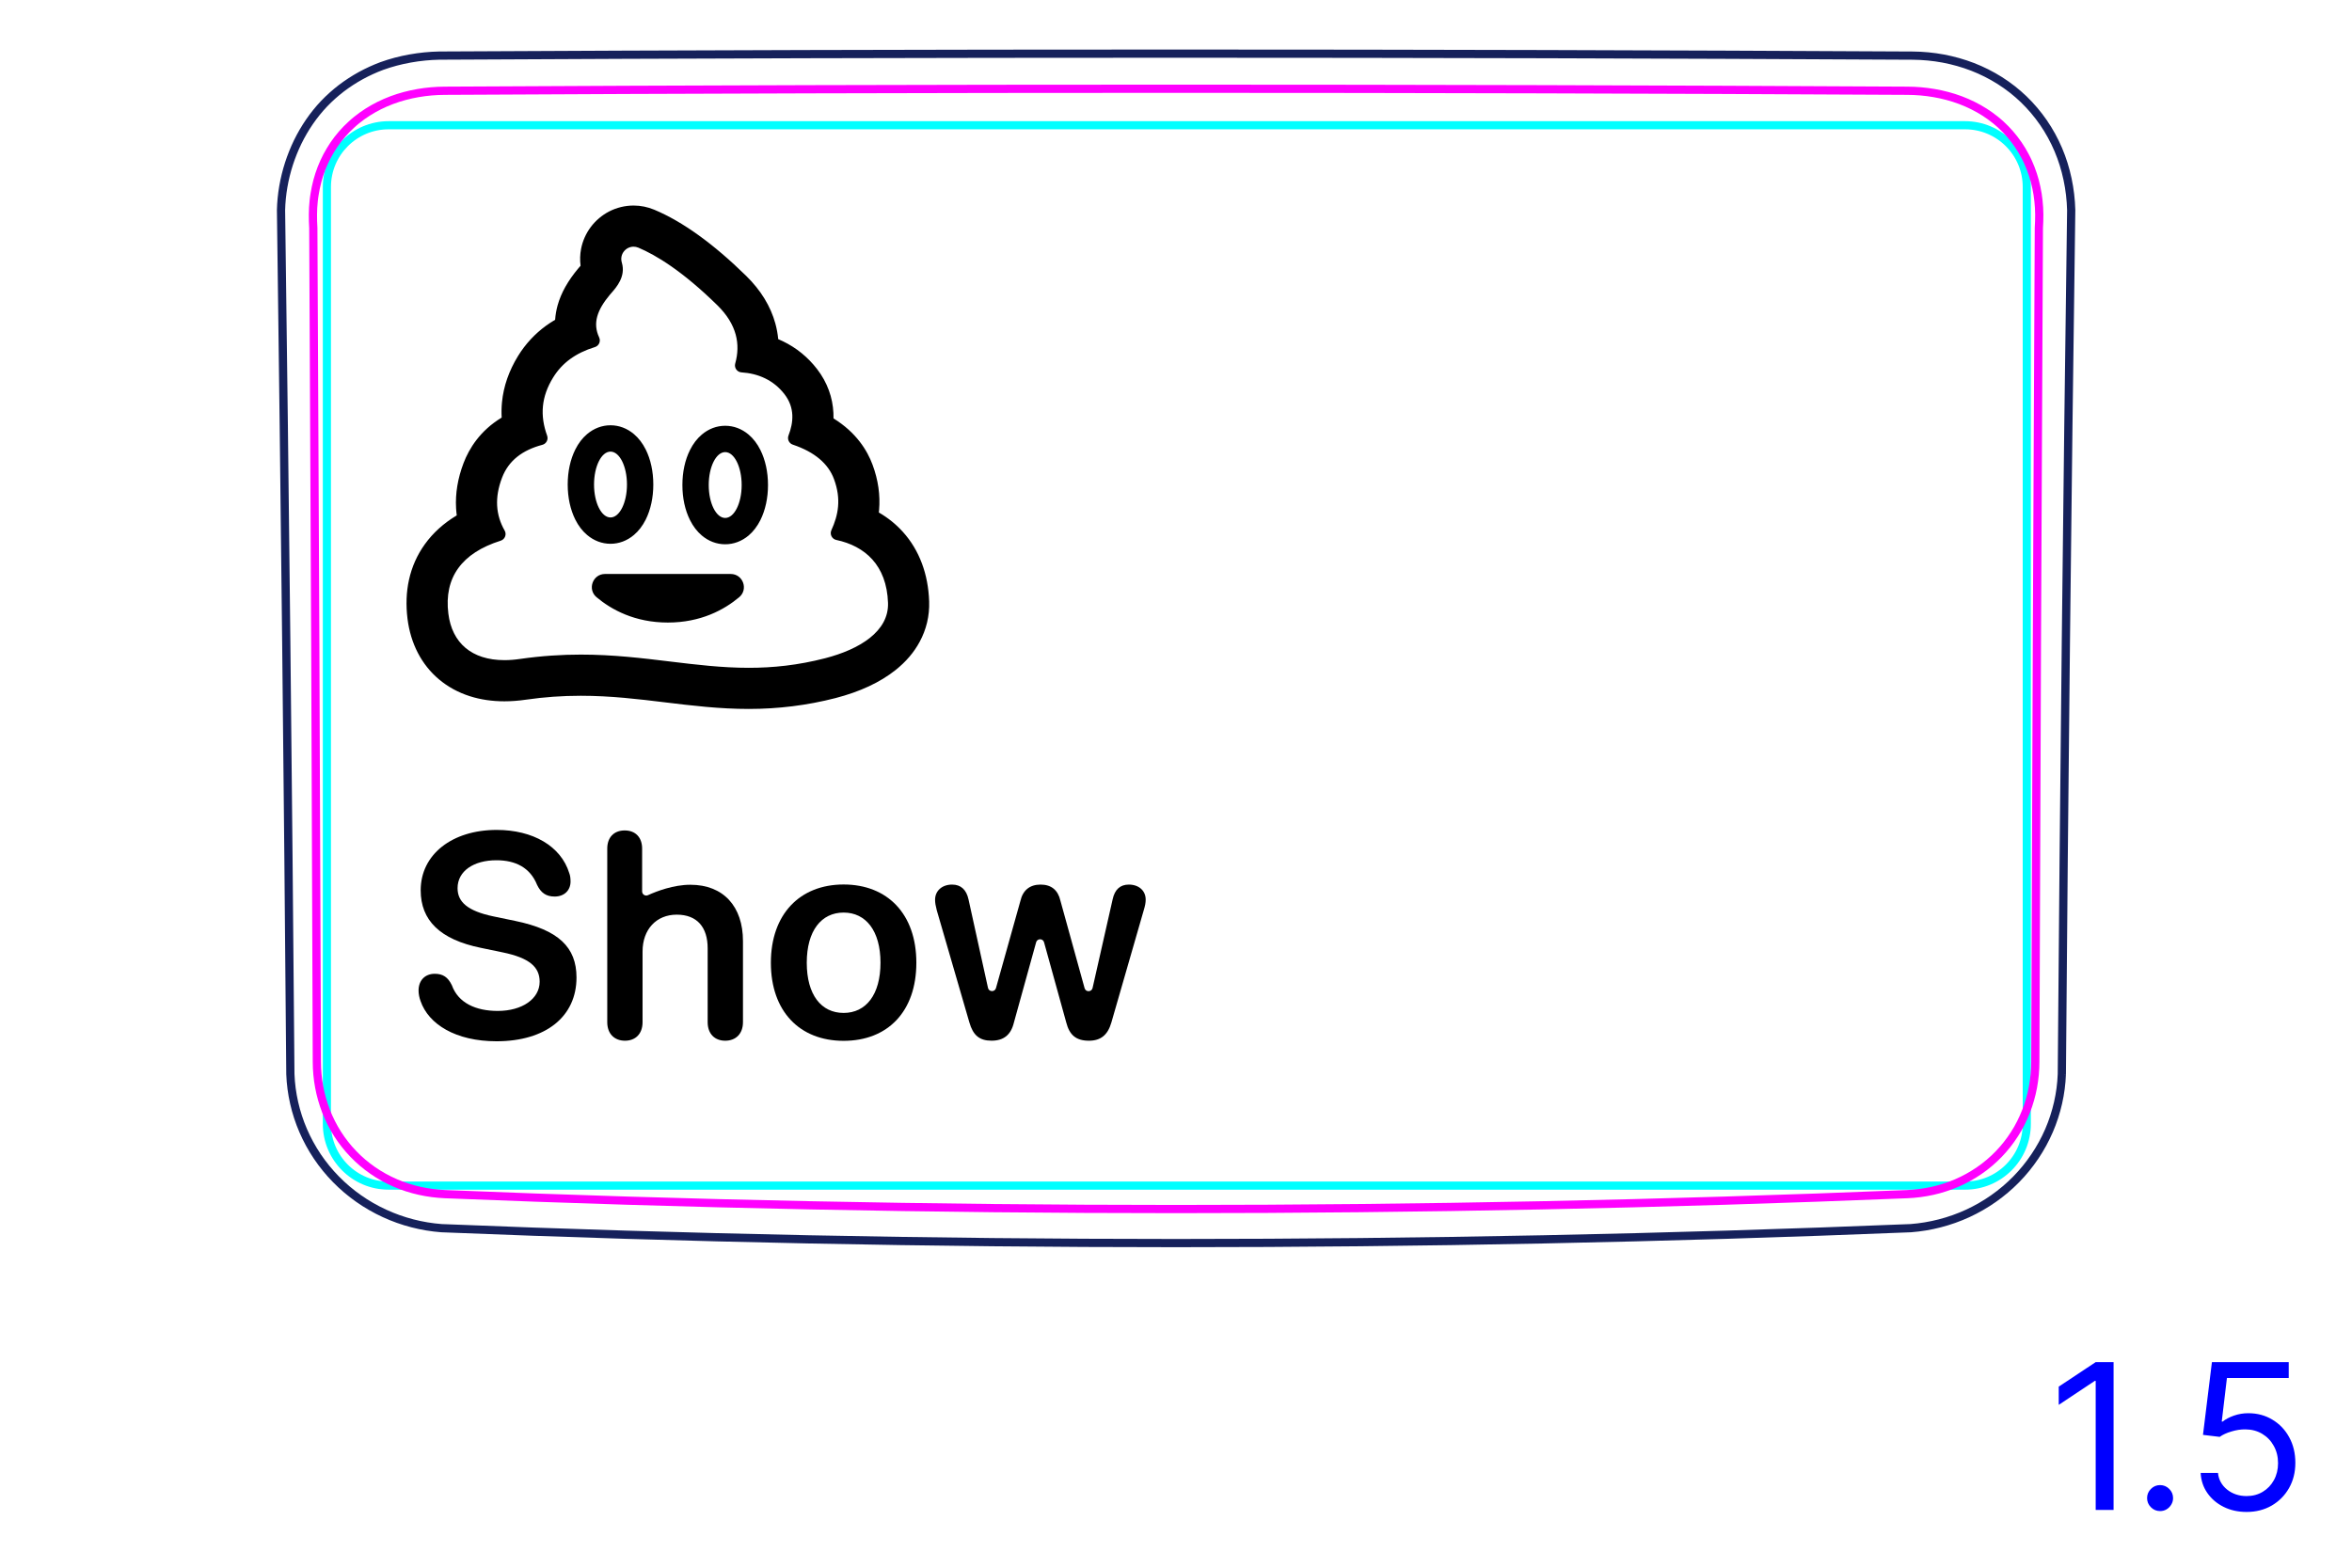
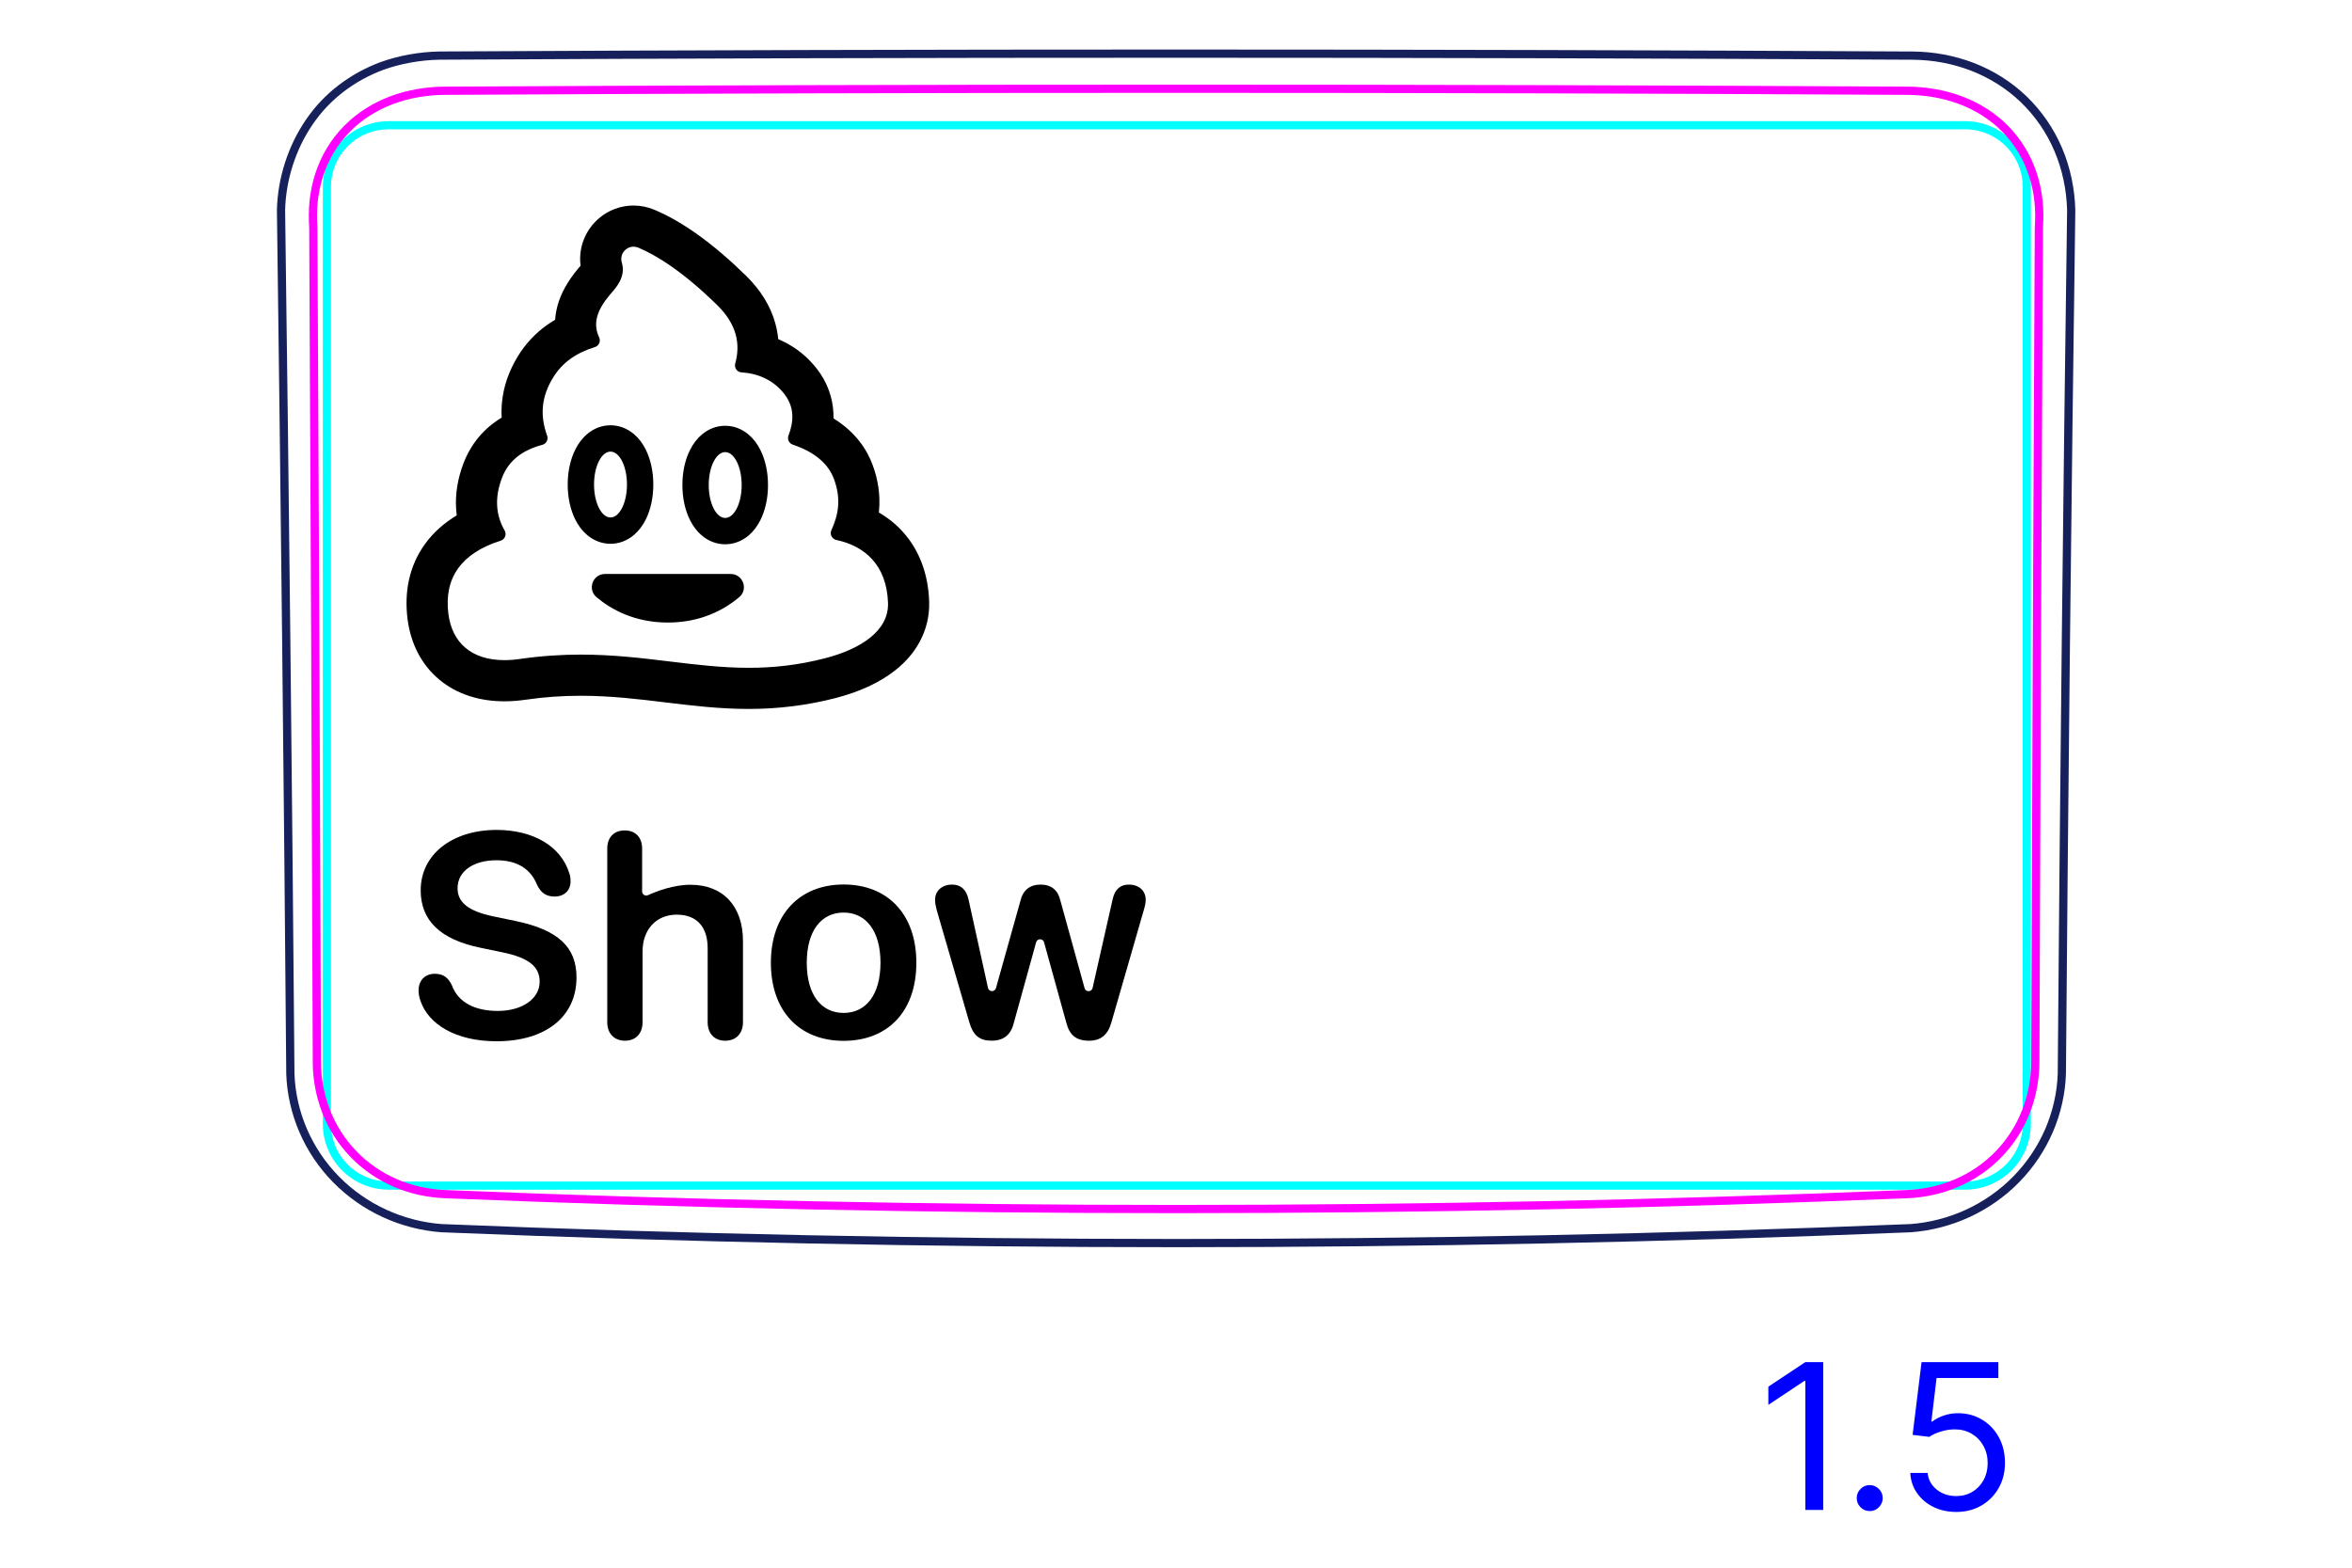
<svg xmlns="http://www.w3.org/2000/svg" width="81" height="54" viewBox="0 0 81 54" fill="none">
  <path d="M71.007 37.003C71.085 27.081 71.192 17.159 71.33 7.237C71.32 6.88 71.279 6.523 71.204 6.172C71.13 5.823 71.025 5.482 70.885 5.154C70.747 4.829 70.576 4.517 70.376 4.225C70.176 3.935 69.948 3.665 69.695 3.421C69.442 3.178 69.165 2.961 68.869 2.774C68.573 2.587 68.258 2.429 67.933 2.303C67.606 2.177 67.267 2.082 66.924 2.017C66.578 1.953 66.228 1.919 65.874 1.916C48.961 1.825 32.045 1.825 15.132 1.915C14.794 1.922 14.457 1.955 14.124 2.015C13.792 2.074 13.464 2.16 13.149 2.274C12.9 2.367 12.658 2.478 12.425 2.605C12.193 2.733 11.969 2.878 11.757 3.039C11.546 3.201 11.347 3.379 11.163 3.571C10.978 3.765 10.81 3.974 10.659 4.194C10.507 4.415 10.372 4.648 10.254 4.888C10.136 5.131 10.036 5.381 9.952 5.639C9.786 6.155 9.691 6.697 9.678 7.236C9.812 17.158 9.919 27.08 10 37.001C10.025 37.663 10.175 38.327 10.44 38.941C10.709 39.566 11.095 40.139 11.571 40.623C12.05 41.111 12.618 41.51 13.241 41.796C13.858 42.081 14.529 42.254 15.203 42.305C23.632 42.648 32.067 42.819 40.503 42.819C48.939 42.819 57.374 42.648 65.804 42.305C66.478 42.254 67.148 42.081 67.766 41.797C68.388 41.51 68.957 41.111 69.436 40.623C69.911 40.138 70.297 39.566 70.567 38.941C70.831 38.328 70.983 37.664 71.007 37.001" stroke="#16215B" stroke-width="0.283" stroke-miterlimit="10" />
  <path d="M11.258 38.713V6.44C11.258 5.266 12.209 4.314 13.384 4.314H16.927H64.131H67.674C68.848 4.314 69.8 5.266 69.8 6.44V38.713C69.8 39.887 68.848 40.839 67.674 40.839L13.384 40.839C12.209 40.839 11.258 39.887 11.258 38.713Z" stroke="#00FFFF" stroke-width="0.28" stroke-miterlimit="10" />
  <path d="M65.68 41.133C48.937 41.818 32.069 41.818 15.326 41.133C15.03 41.12 14.738 41.083 14.449 41.018C14.304 40.986 14.162 40.947 14.022 40.902C13.883 40.856 13.745 40.805 13.61 40.746C13.475 40.688 13.344 40.623 13.215 40.552C13.15 40.516 13.086 40.478 13.022 40.439C12.96 40.4 12.898 40.36 12.838 40.318C12.596 40.15 12.372 39.961 12.169 39.749C12.118 39.696 12.068 39.642 12.019 39.586C11.971 39.531 11.924 39.473 11.878 39.415C11.787 39.3 11.702 39.18 11.624 39.057C11.468 38.811 11.337 38.552 11.23 38.28C11.204 38.211 11.179 38.142 11.156 38.073C11.133 38.003 11.111 37.933 11.091 37.863C11.052 37.723 11.018 37.582 10.992 37.44C10.939 37.156 10.913 36.869 10.912 36.577C10.896 31.79 10.878 27.003 10.858 22.215C10.838 17.428 10.815 12.641 10.79 7.853C10.781 7.698 10.775 7.542 10.777 7.387C10.777 7.231 10.787 7.077 10.803 6.923C10.81 6.846 10.822 6.769 10.834 6.692C10.845 6.615 10.86 6.539 10.876 6.462C10.908 6.311 10.947 6.162 10.995 6.015C11.043 5.869 11.098 5.726 11.162 5.585C11.194 5.515 11.227 5.446 11.264 5.377C11.3 5.309 11.338 5.241 11.379 5.174C11.537 4.909 11.725 4.667 11.94 4.447C11.993 4.392 12.05 4.338 12.107 4.287C12.136 4.26 12.165 4.235 12.194 4.209C12.223 4.184 12.254 4.159 12.284 4.134C12.405 4.037 12.53 3.946 12.661 3.863C12.921 3.697 13.198 3.56 13.492 3.449C13.787 3.339 14.088 3.26 14.393 3.207C14.698 3.154 15.011 3.127 15.325 3.126C32.07 3.034 48.937 3.034 65.68 3.126C65.996 3.127 66.308 3.154 66.613 3.207C66.919 3.26 67.22 3.339 67.514 3.449C67.808 3.56 68.085 3.697 68.346 3.863C68.476 3.946 68.601 4.036 68.722 4.134C68.752 4.159 68.782 4.184 68.812 4.209C68.841 4.234 68.87 4.26 68.9 4.286C68.956 4.338 69.012 4.392 69.066 4.447C69.28 4.666 69.468 4.909 69.628 5.174C69.668 5.24 69.706 5.308 69.742 5.377C69.779 5.445 69.812 5.515 69.844 5.585C69.907 5.725 69.963 5.869 70.011 6.015C70.059 6.161 70.099 6.31 70.13 6.462C70.147 6.538 70.16 6.615 70.173 6.691C70.185 6.768 70.195 6.845 70.203 6.922C70.22 7.076 70.228 7.231 70.23 7.386C70.231 7.541 70.225 7.697 70.216 7.853C70.191 12.64 70.168 17.428 70.148 22.215C70.127 27.002 70.11 31.79 70.094 36.577C70.093 36.869 70.066 37.159 70.013 37.446C69.986 37.591 69.952 37.733 69.912 37.872C69.872 38.012 69.826 38.15 69.773 38.285C69.72 38.42 69.66 38.553 69.594 38.684C69.561 38.75 69.526 38.815 69.49 38.879C69.452 38.943 69.414 39.006 69.375 39.067C69.217 39.314 69.036 39.543 68.832 39.755C68.782 39.807 68.729 39.859 68.675 39.909C68.621 39.96 68.566 40.009 68.509 40.057C68.396 40.153 68.28 40.242 68.159 40.324C67.917 40.49 67.661 40.632 67.39 40.749C67.323 40.778 67.253 40.806 67.184 40.832C67.115 40.858 67.045 40.882 66.975 40.904C66.835 40.95 66.694 40.988 66.551 41.02C66.266 41.083 65.975 41.121 65.68 41.133Z" stroke="#FF00FF" stroke-width="0.283" stroke-miterlimit="10" stroke-linecap="round" stroke-linejoin="round" />
-   <path d="M72.789 46.919V52.01H72.173V47.565H72.143L70.9 48.391V47.764L72.173 46.919H72.789ZM74.39 52.05C74.268 52.05 74.162 52.006 74.075 51.918C73.987 51.83 73.943 51.725 73.943 51.602C73.943 51.48 73.987 51.374 74.075 51.287C74.162 51.199 74.268 51.155 74.39 51.155C74.513 51.155 74.618 51.199 74.706 51.287C74.794 51.374 74.838 51.48 74.838 51.602C74.838 51.684 74.817 51.758 74.776 51.826C74.736 51.894 74.682 51.949 74.614 51.99C74.548 52.03 74.473 52.05 74.39 52.05ZM77.369 52.08C77.077 52.08 76.814 52.022 76.581 51.906C76.347 51.79 76.16 51.63 76.019 51.428C75.878 51.226 75.801 50.996 75.788 50.737H76.385C76.408 50.968 76.512 51.158 76.698 51.309C76.885 51.458 77.109 51.533 77.369 51.533C77.578 51.533 77.763 51.484 77.926 51.386C78.09 51.288 78.218 51.154 78.311 50.983C78.406 50.811 78.453 50.616 78.453 50.399C78.453 50.177 78.404 49.979 78.306 49.805C78.21 49.629 78.077 49.491 77.908 49.39C77.739 49.289 77.546 49.237 77.329 49.236C77.173 49.234 77.013 49.258 76.849 49.308C76.685 49.356 76.55 49.418 76.444 49.494L75.868 49.425L76.176 46.919H78.821V47.466H76.693L76.514 48.967H76.544C76.648 48.885 76.779 48.816 76.936 48.761C77.094 48.706 77.258 48.679 77.428 48.679C77.74 48.679 78.018 48.754 78.261 48.903C78.507 49.05 78.699 49.252 78.838 49.509C78.979 49.766 79.049 50.059 79.049 50.389C79.049 50.714 78.976 51.004 78.831 51.259C78.686 51.513 78.487 51.713 78.234 51.861C77.98 52.007 77.692 52.08 77.369 52.08Z" fill="#0000FF" />
+   <path d="M62.789 46.919V52.01H62.173V47.565H62.143L60.9 48.391V47.764L62.173 46.919H62.789ZM64.39 52.05C64.268 52.05 64.162 52.006 64.075 51.918C63.987 51.83 63.943 51.725 63.943 51.602C63.943 51.48 63.987 51.374 64.075 51.287C64.162 51.199 64.268 51.155 64.39 51.155C64.513 51.155 64.618 51.199 64.706 51.287C64.794 51.374 64.838 51.48 64.838 51.602C64.838 51.684 64.817 51.758 64.776 51.826C64.736 51.894 64.682 51.949 64.614 51.99C64.548 52.03 64.473 52.05 64.39 52.05ZM67.369 52.08C67.077 52.08 66.814 52.022 66.581 51.906C66.347 51.79 66.16 51.63 66.019 51.428C65.878 51.226 65.801 50.996 65.788 50.737H66.385C66.408 50.968 66.512 51.158 66.698 51.309C66.885 51.458 67.109 51.533 67.369 51.533C67.578 51.533 67.763 51.484 67.926 51.386C68.09 51.288 68.218 51.154 68.311 50.983C68.406 50.811 68.453 50.616 68.453 50.399C68.453 50.177 68.404 49.979 68.306 49.805C68.21 49.629 68.077 49.491 67.908 49.39C67.739 49.289 67.546 49.237 67.329 49.236C67.173 49.234 67.013 49.258 66.849 49.308C66.685 49.356 66.55 49.418 66.444 49.494L65.868 49.425L66.176 46.919H68.821V47.466H66.693L66.514 48.967H66.544C66.648 48.885 66.779 48.816 66.936 48.761C67.094 48.706 67.258 48.679 67.428 48.679C67.74 48.679 68.018 48.754 68.261 48.903C68.507 49.05 68.699 49.252 68.838 49.509C68.979 49.766 69.049 50.059 69.049 50.389C69.049 50.714 68.976 51.004 68.831 51.259C68.686 51.513 68.487 51.713 68.234 51.861C67.98 52.007 67.692 52.08 67.369 52.08Z" fill="#0000FF" />
  <path fill-rule="evenodd" clip-rule="evenodd" d="M21.985 8.531C21.929 8.508 21.873 8.497 21.819 8.497L21.819 8.497C21.552 8.497 21.33 8.756 21.414 9.042L21.417 9.053C21.554 9.523 21.232 9.891 21.056 10.092L21.056 10.092C21.038 10.112 21.022 10.131 21.007 10.148C20.567 10.674 20.404 11.131 20.634 11.622C20.696 11.754 20.628 11.912 20.488 11.955C19.83 12.158 19.361 12.497 19.049 13.004C18.642 13.662 18.59 14.311 18.842 15.005C18.891 15.139 18.816 15.286 18.678 15.322C18.005 15.501 17.518 15.854 17.289 16.457C17.026 17.146 17.075 17.744 17.38 18.276C17.456 18.409 17.389 18.579 17.242 18.625C15.904 19.047 15.285 19.893 15.441 21.138C15.566 22.145 16.245 22.739 17.371 22.739C17.54 22.739 17.719 22.726 17.908 22.698C18.658 22.59 19.351 22.548 20.003 22.548C21.114 22.548 22.11 22.669 23.075 22.786H23.075H23.075C23.983 22.896 24.864 23.003 25.788 23.003C26.614 23.003 27.474 22.917 28.418 22.673C29.606 22.366 30.616 21.747 30.582 20.766C30.538 19.462 29.78 18.806 28.801 18.599C28.65 18.567 28.568 18.403 28.632 18.262C28.867 17.747 28.98 17.198 28.721 16.501C28.527 15.975 28.057 15.569 27.303 15.316C27.173 15.272 27.106 15.129 27.155 15.001C27.331 14.545 27.375 14.043 27.017 13.579C26.636 13.084 26.101 12.863 25.538 12.827C25.384 12.818 25.279 12.67 25.32 12.521C25.504 11.865 25.382 11.179 24.704 10.514C23.494 9.327 22.581 8.782 21.985 8.531ZM20.976 7.285C21.236 7.151 21.527 7.08 21.819 7.08H21.819C22.064 7.08 22.305 7.129 22.533 7.224C23.509 7.633 24.573 8.4 25.697 9.502C26.201 9.996 26.539 10.549 26.703 11.146C26.751 11.323 26.784 11.502 26.801 11.682C26.855 11.705 26.909 11.729 26.962 11.755C27.426 11.979 27.822 12.301 28.14 12.714C28.315 12.941 28.452 13.188 28.546 13.448C28.637 13.696 28.689 13.957 28.702 14.224C28.705 14.286 28.706 14.348 28.705 14.412C29.49 14.898 29.869 15.517 30.05 16.009C30.244 16.53 30.319 17.057 30.274 17.573C30.271 17.6 30.269 17.627 30.266 17.653C30.581 17.835 30.86 18.06 31.096 18.323C31.379 18.637 31.599 19.003 31.751 19.411C31.9 19.809 31.983 20.249 31.999 20.718C32.007 20.965 31.983 21.21 31.926 21.447C31.871 21.676 31.786 21.898 31.672 22.108C31.477 22.471 31.197 22.798 30.841 23.081C30.311 23.503 29.615 23.828 28.773 24.046C27.799 24.297 26.798 24.42 25.788 24.42C24.779 24.42 23.826 24.305 22.905 24.193C21.983 24.081 21.029 23.966 20.003 23.966C19.36 23.966 18.742 24.01 18.112 24.101C17.858 24.138 17.609 24.157 17.371 24.157C16.947 24.157 16.547 24.098 16.181 23.981C15.782 23.854 15.425 23.659 15.118 23.401C14.517 22.895 14.142 22.173 14.034 21.314C13.976 20.845 13.992 20.395 14.084 19.977C14.182 19.527 14.367 19.113 14.632 18.745C14.914 18.353 15.281 18.022 15.73 17.753C15.719 17.672 15.712 17.59 15.707 17.508C15.677 17.001 15.764 16.478 15.964 15.952C16.156 15.449 16.534 14.833 17.277 14.384C17.267 14.206 17.271 14.029 17.288 13.853C17.341 13.306 17.528 12.77 17.842 12.26C18.094 11.851 18.418 11.501 18.805 11.219C18.904 11.147 19.009 11.079 19.118 11.015C19.129 10.849 19.158 10.683 19.203 10.519C19.322 10.091 19.557 9.672 19.922 9.237C19.945 9.209 19.968 9.184 19.99 9.159L19.994 9.154C19.969 8.96 19.975 8.762 20.012 8.571C20.064 8.301 20.18 8.041 20.345 7.82C20.512 7.598 20.73 7.413 20.976 7.285ZM25.164 19.771H20.836C20.413 19.771 20.22 20.3 20.545 20.572C21.059 21.002 21.864 21.444 23 21.444C24.137 21.444 24.942 21.002 25.456 20.572C25.781 20.3 25.588 19.771 25.164 19.771ZM21.025 15.556C21.338 15.556 21.592 16.064 21.592 16.69C21.592 17.317 21.338 17.824 21.025 17.824C20.712 17.824 20.458 17.317 20.458 16.69C20.458 16.064 20.712 15.556 21.025 15.556ZM21.025 14.649C20.733 14.649 20.454 14.754 20.219 14.953C20.057 15.09 19.92 15.268 19.813 15.483C19.642 15.825 19.551 16.243 19.551 16.69C19.551 17.137 19.642 17.555 19.813 17.898C19.92 18.112 20.057 18.291 20.219 18.427C20.454 18.626 20.733 18.731 21.025 18.731C21.318 18.731 21.597 18.626 21.832 18.427C21.994 18.291 22.13 18.112 22.238 17.898C22.409 17.555 22.499 17.137 22.499 16.69C22.499 16.243 22.409 15.825 22.238 15.483C22.13 15.268 21.994 15.09 21.832 14.953C21.597 14.754 21.318 14.649 21.025 14.649ZM25.542 16.707C25.542 16.081 25.288 15.573 24.975 15.573C24.662 15.573 24.408 16.081 24.408 16.707C24.408 17.334 24.662 17.841 24.975 17.841C25.288 17.841 25.542 17.334 25.542 16.707ZM24.169 14.97C24.403 14.771 24.682 14.666 24.975 14.666C25.268 14.666 25.547 14.771 25.782 14.97C25.943 15.107 26.08 15.285 26.187 15.5C26.358 15.842 26.449 16.26 26.449 16.707C26.449 17.154 26.358 17.572 26.187 17.915C26.08 18.129 25.943 18.308 25.782 18.445C25.547 18.643 25.268 18.748 24.975 18.748C24.682 18.748 24.403 18.643 24.169 18.445C24.007 18.308 23.87 18.129 23.763 17.915C23.591 17.572 23.501 17.154 23.501 16.707C23.501 16.26 23.591 15.842 23.763 15.5C23.87 15.285 24.007 15.107 24.169 14.97Z" fill="black" />
  <path d="M33.385 35.222L32.261 31.354C32.222 31.203 32.203 31.1 32.203 30.993C32.203 30.685 32.442 30.47 32.789 30.47C33.092 30.47 33.282 30.646 33.355 30.983L34.025 34.028C34.056 34.172 34.26 34.178 34.3 34.036L35.143 31.027C35.226 30.666 35.465 30.47 35.836 30.47C36.208 30.47 36.437 30.661 36.52 31.027L37.352 34.038C37.391 34.18 37.594 34.175 37.627 34.032L38.318 30.978C38.391 30.641 38.577 30.47 38.874 30.47C39.221 30.47 39.456 30.68 39.456 30.988C39.456 31.095 39.436 31.198 39.392 31.344L38.274 35.222C38.151 35.647 37.912 35.848 37.502 35.848C37.067 35.848 36.833 35.662 36.72 35.218L35.956 32.458C35.918 32.319 35.721 32.32 35.683 32.458L34.918 35.222C34.816 35.647 34.566 35.847 34.147 35.847C33.727 35.847 33.512 35.657 33.385 35.222V35.222Z" fill="black" />
  <path d="M29.053 30.467C27.544 30.467 26.548 31.492 26.548 33.162C26.548 34.832 27.535 35.852 29.053 35.852C30.572 35.852 31.558 34.842 31.558 33.162C31.558 31.482 30.562 30.467 29.053 30.467ZM29.053 34.891C28.282 34.891 27.784 34.266 27.784 33.162C27.784 32.059 28.287 31.434 29.053 31.434C29.82 31.434 30.323 32.063 30.323 33.162C30.323 34.261 29.825 34.891 29.053 34.891Z" fill="black" />
  <path d="M20.913 35.208V29.23C20.913 28.845 21.143 28.605 21.514 28.605C21.885 28.605 22.114 28.845 22.114 29.23V30.706C22.114 30.809 22.221 30.878 22.315 30.835C22.61 30.701 23.191 30.476 23.775 30.476C24.918 30.476 25.587 31.228 25.587 32.415V35.208C25.587 35.618 25.333 35.848 24.976 35.848C24.62 35.848 24.371 35.618 24.371 35.208V32.664C24.371 31.941 24.009 31.506 23.306 31.506C22.603 31.506 22.129 32.014 22.129 32.776V35.208C22.129 35.618 21.88 35.848 21.524 35.848C21.167 35.848 20.913 35.618 20.913 35.208Z" fill="black" />
  <path d="M17.101 35.867C15.694 35.867 14.757 35.281 14.483 34.48C14.44 34.363 14.415 34.236 14.415 34.119C14.415 33.767 14.64 33.543 14.972 33.543C15.25 33.543 15.426 33.655 15.562 33.938C15.782 34.549 16.388 34.822 17.14 34.822C17.989 34.822 18.585 34.402 18.585 33.816C18.585 33.309 18.233 32.996 17.315 32.806L16.559 32.649C15.148 32.361 14.488 31.697 14.488 30.667C14.488 29.427 15.577 28.587 17.105 28.587C18.351 28.587 19.317 29.143 19.605 30.076C19.635 30.154 19.649 30.247 19.649 30.364C19.649 30.672 19.43 30.882 19.102 30.882C18.809 30.882 18.629 30.755 18.497 30.481C18.258 29.886 17.755 29.632 17.096 29.632C16.314 29.632 15.758 30.003 15.758 30.594C15.758 31.072 16.109 31.38 16.988 31.565L17.745 31.722C19.229 32.029 19.854 32.625 19.854 33.67C19.854 35.018 18.795 35.867 17.101 35.867L17.101 35.867Z" fill="black" />
</svg>
